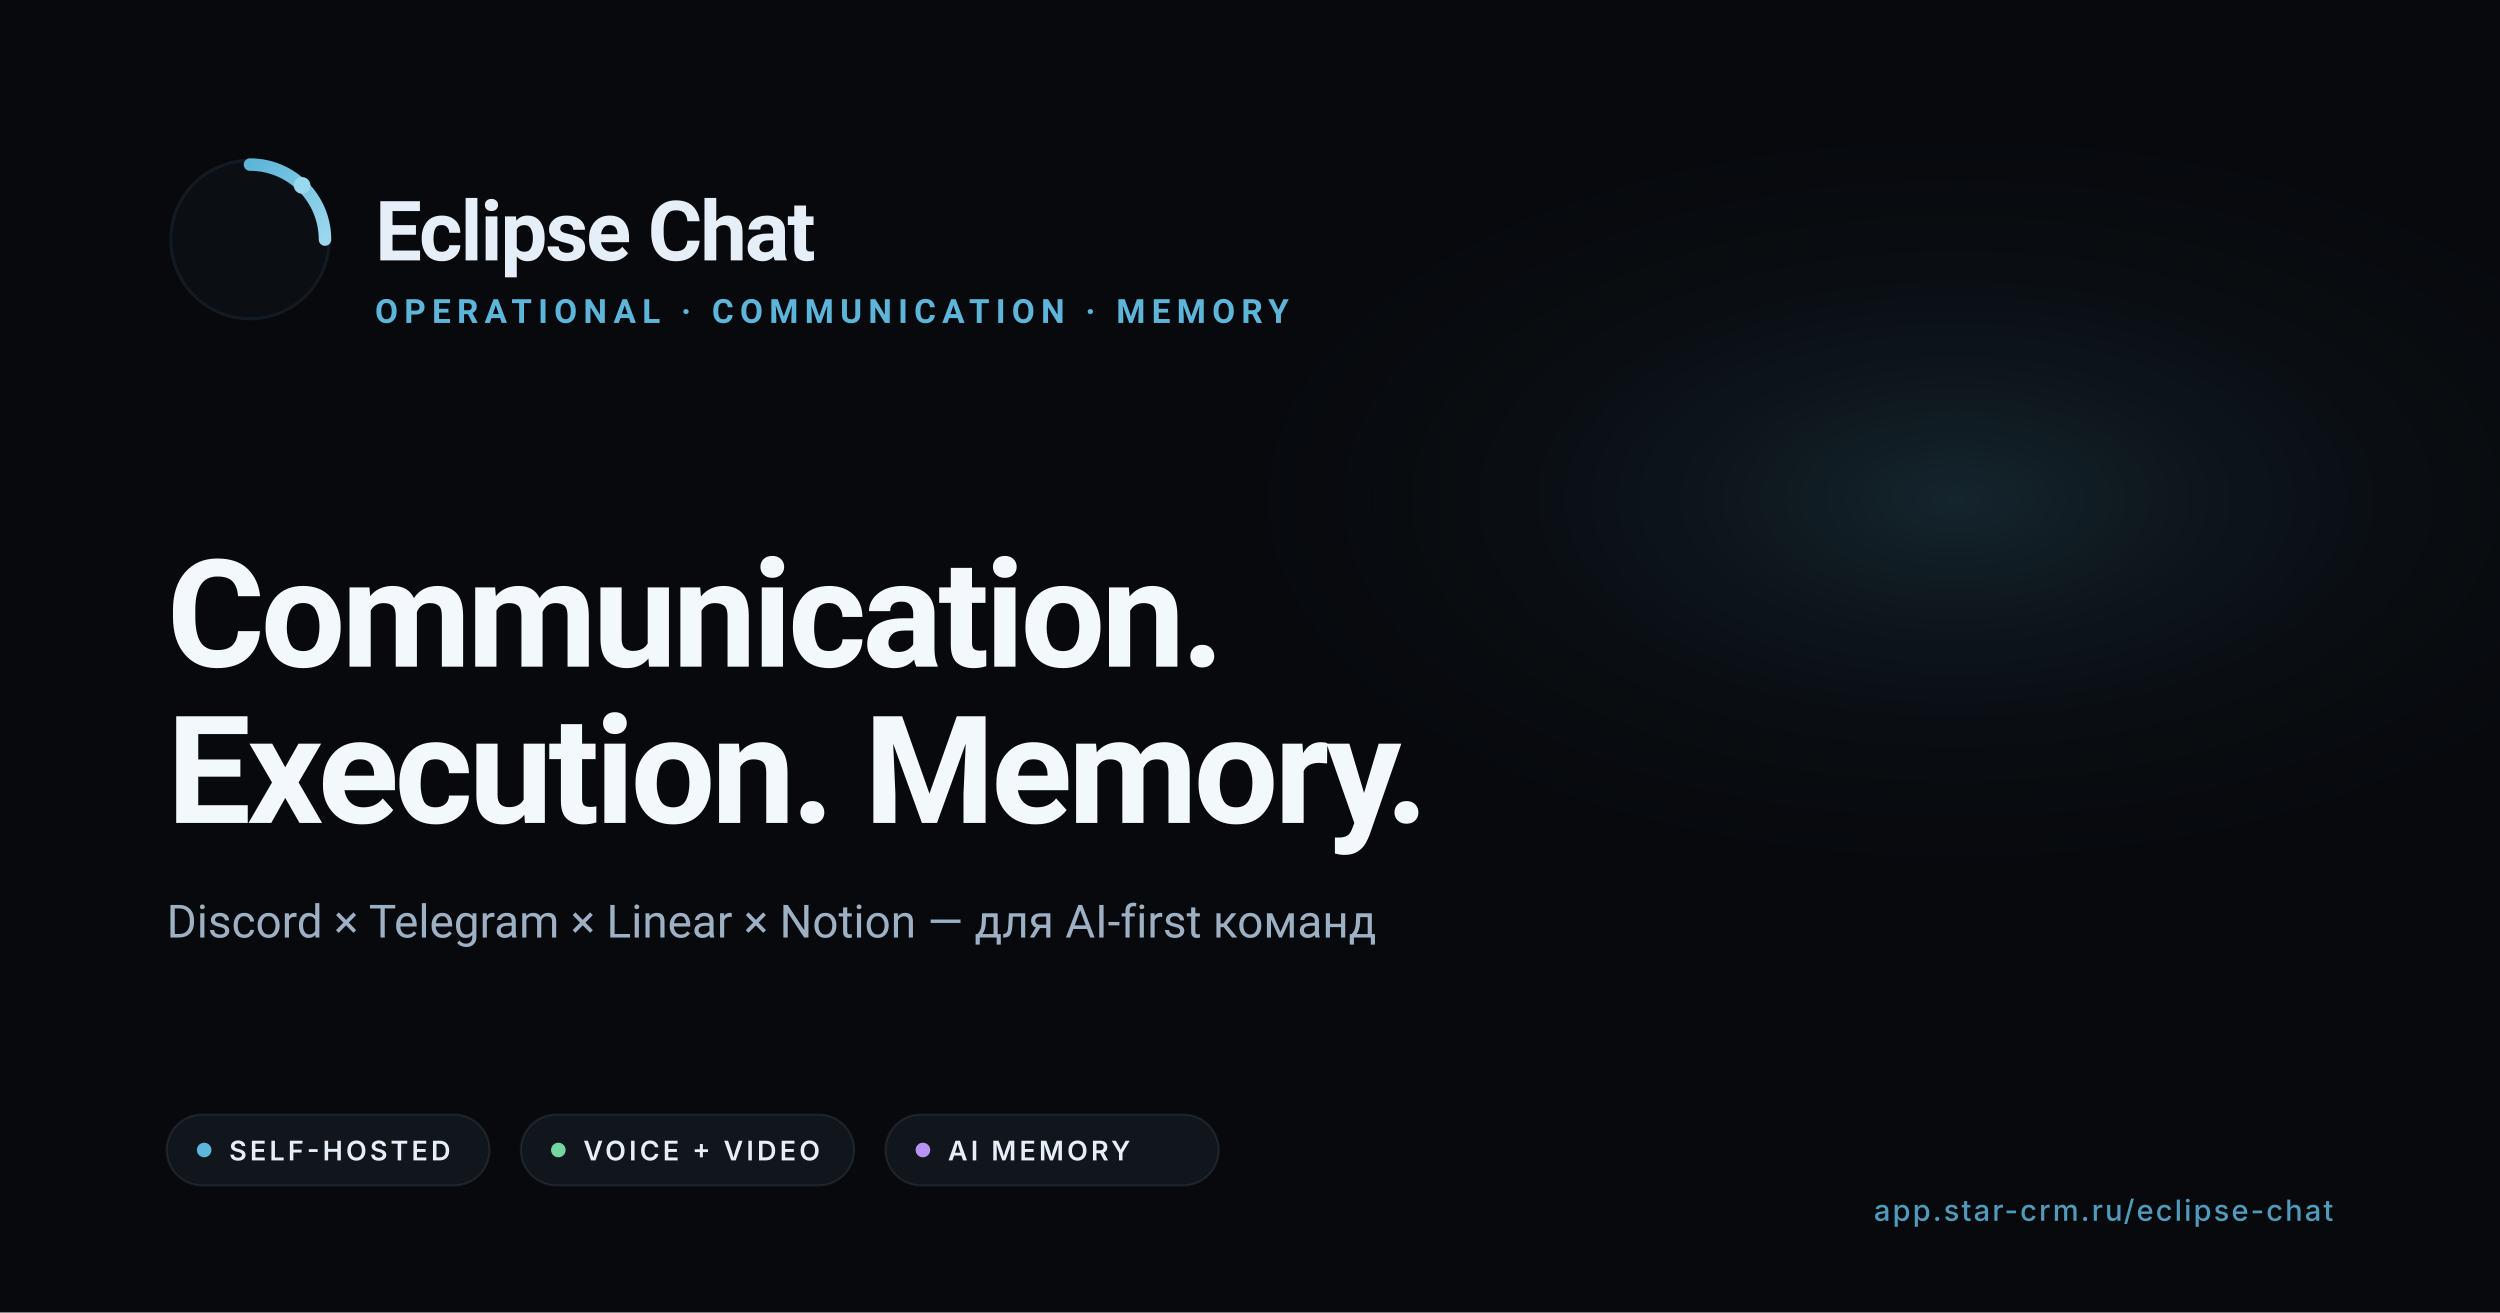
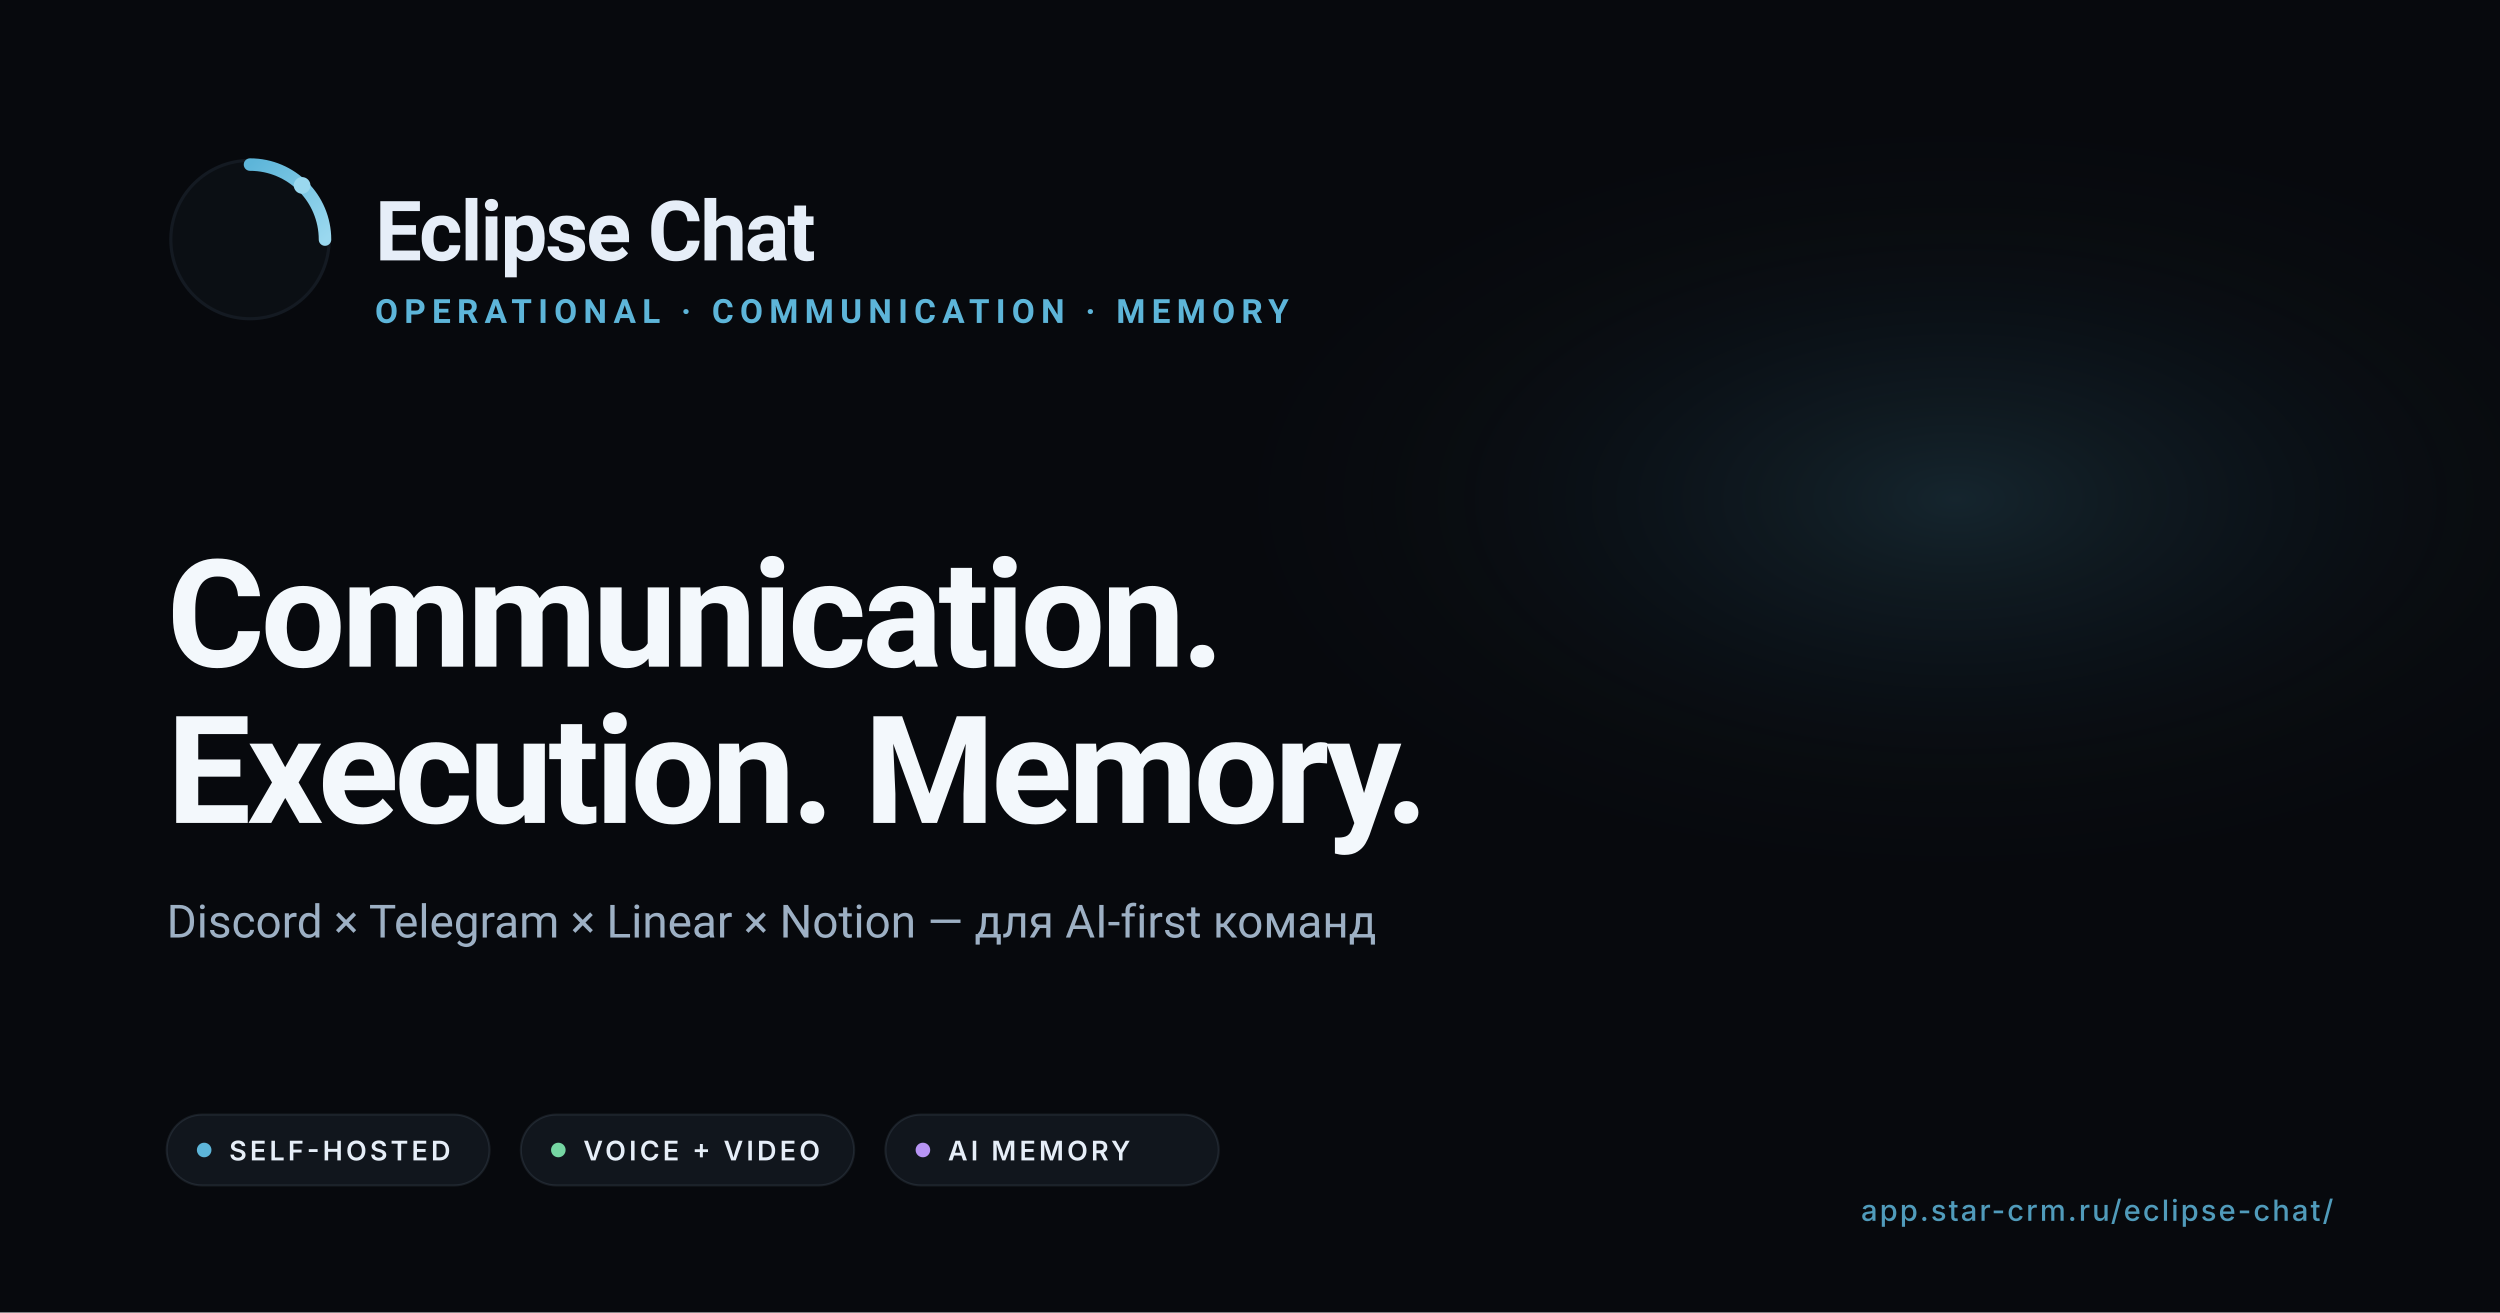
<svg xmlns="http://www.w3.org/2000/svg" viewBox="0 0 1200 630" fill="none">
  <defs>
    <radialGradient id="bg-glow" cx="78%" cy="38%" r="55%">
      <stop offset="0%" stop-color="#5db5d9" stop-opacity="0.16" />
      <stop offset="55%" stop-color="#0B0F14" stop-opacity="0" />
    </radialGradient>
    <linearGradient id="brand-grad" x1="0%" y1="0%" x2="100%" y2="100%">
      <stop offset="0%" stop-color="#5db5d9" />
      <stop offset="100%" stop-color="#9ad8ef" />
    </linearGradient>
  </defs>
  <rect width="1200" height="630" fill="#07090D" />
  <rect width="1200" height="630" fill="url(#bg-glow)" />
  <g transform="translate(80,75)">
    <circle cx="40" cy="40" r="38" fill="#0B0F14" stroke="#141A22" stroke-width="1.5" />
    <path d="M 40 4 A 36 36 0 0 1 76 40" stroke="url(#brand-grad)" stroke-width="6" stroke-linecap="round" fill="none" />
    <circle cx="65" cy="14" r="4" fill="#9ad8ef" />
  </g>
  <text x="180" y="125" fill="#E6EEF8" font-family="-apple-system,system-ui,Segoe UI,Roboto,Inter,sans-serif" font-weight="700" font-size="40" letter-spacing="-1">Eclipse Chat</text>
  <text x="180" y="155" fill="#5db5d9" font-family="-apple-system,system-ui,Segoe UI,Roboto,Inter,sans-serif" font-weight="600" font-size="16" letter-spacing="3" text-transform="uppercase">OPERATIONAL · COMMUNICATION · MEMORY</text>
  <text x="80" y="320" fill="#F3F8FC" font-family="-apple-system,system-ui,Segoe UI,Roboto,Inter,sans-serif" font-weight="600" font-size="72" letter-spacing="-2">
    Communication.
  </text>
  <text x="80" y="395" fill="#F3F8FC" font-family="-apple-system,system-ui,Segoe UI,Roboto,Inter,sans-serif" font-weight="600" font-size="72" letter-spacing="-2">
    Execution. Memory.
  </text>
  <text x="80" y="450" fill="#9DB0C4" font-family="-apple-system,system-ui,Segoe UI,Roboto,Inter,sans-serif" font-weight="400" font-size="22" letter-spacing="0">
    Discord × Telegram × Linear × Notion — для AI-first команд
  </text>
  <g transform="translate(80,535)">
    <rect x="0" y="0" width="155" height="34" rx="17" fill="#11161D" stroke="rgba(180,210,240,0.10)" stroke-width="1" />
    <circle cx="18" cy="17" r="3.5" fill="#5db5d9" />
    <text x="30" y="22" fill="#E6EEF8" font-family="-apple-system,system-ui,sans-serif" font-weight="600" font-size="13" letter-spacing="1.5">SELF-HOSTED</text>
    <rect x="170" y="0" width="160" height="34" rx="17" fill="#11161D" stroke="rgba(180,210,240,0.10)" stroke-width="1" />
    <circle cx="188" cy="17" r="3.5" fill="#76d6a3" />
    <text x="200" y="22" fill="#E6EEF8" font-family="-apple-system,system-ui,sans-serif" font-weight="600" font-size="13" letter-spacing="1.5">VOICE + VIDEO</text>
    <rect x="345" y="0" width="160" height="34" rx="17" fill="#11161D" stroke="rgba(180,210,240,0.10)" stroke-width="1" />
    <circle cx="363" cy="17" r="3.5" fill="#b794f4" />
    <text x="375" y="22" fill="#E6EEF8" font-family="-apple-system,system-ui,sans-serif" font-weight="600" font-size="13" letter-spacing="1.5">AI MEMORY</text>
  </g>
  <text x="1120" y="586" fill="#5db5d9" font-family="-apple-system,system-ui,sans-serif" font-weight="500" font-size="14" letter-spacing="1" text-anchor="end" opacity="0.85">
-     app.star-crm.ru/eclipse-chat
+     app.star-crm.ru/eclipse-chat/
  </text>
</svg>
